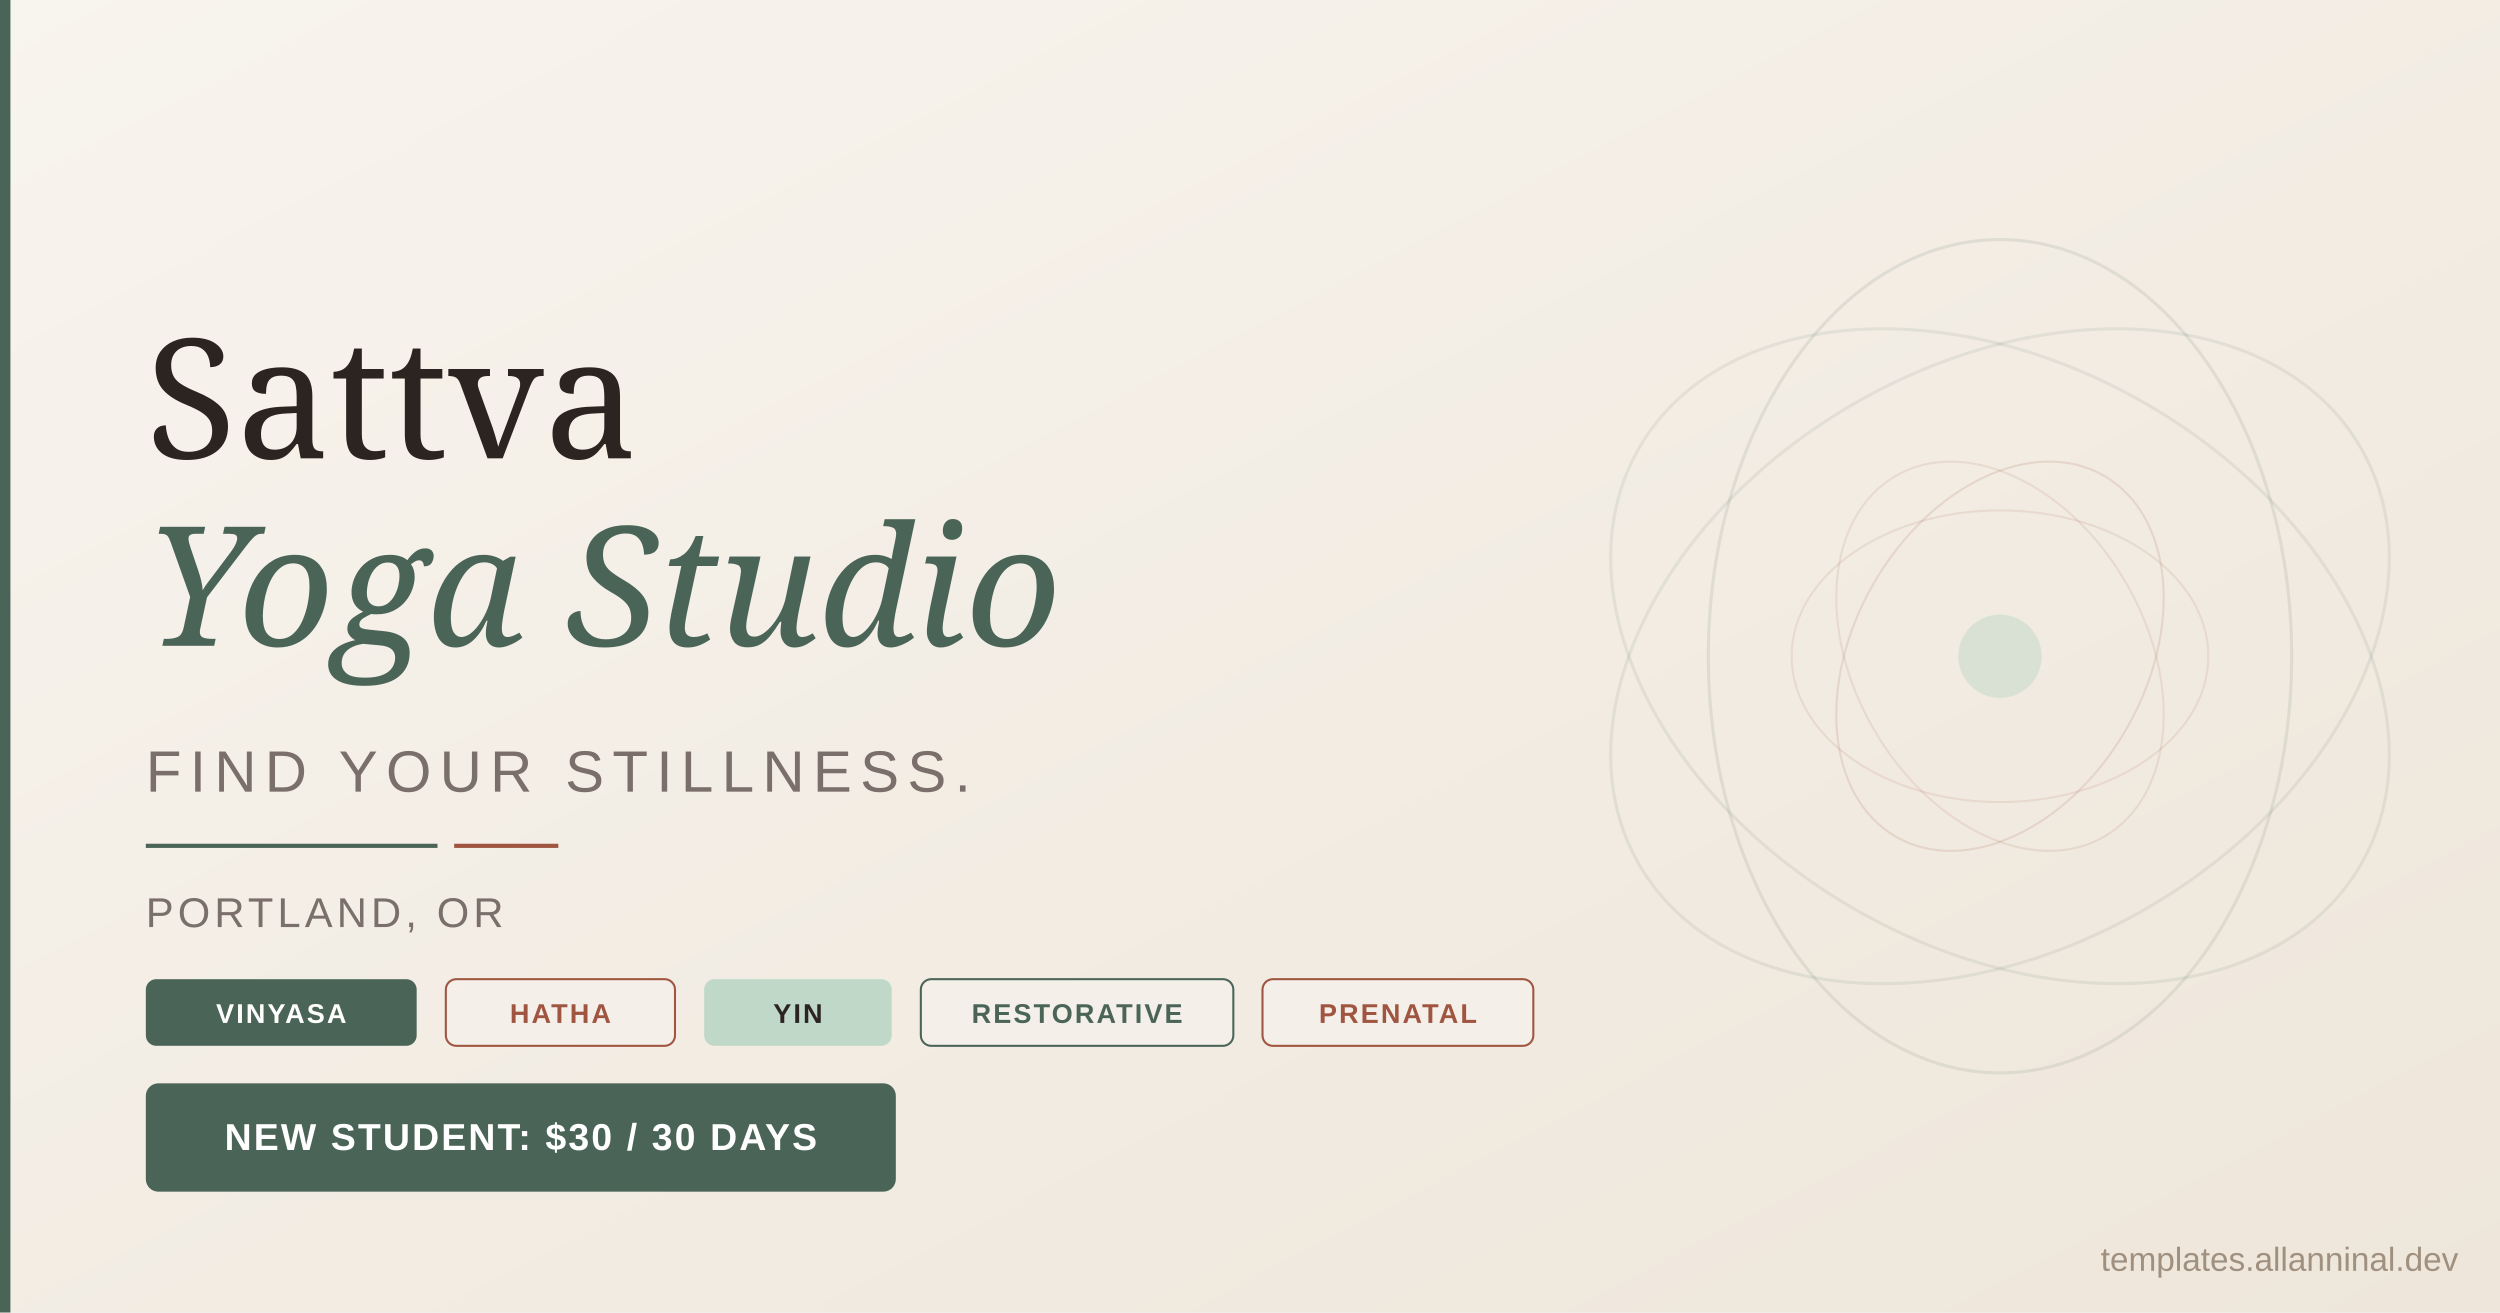
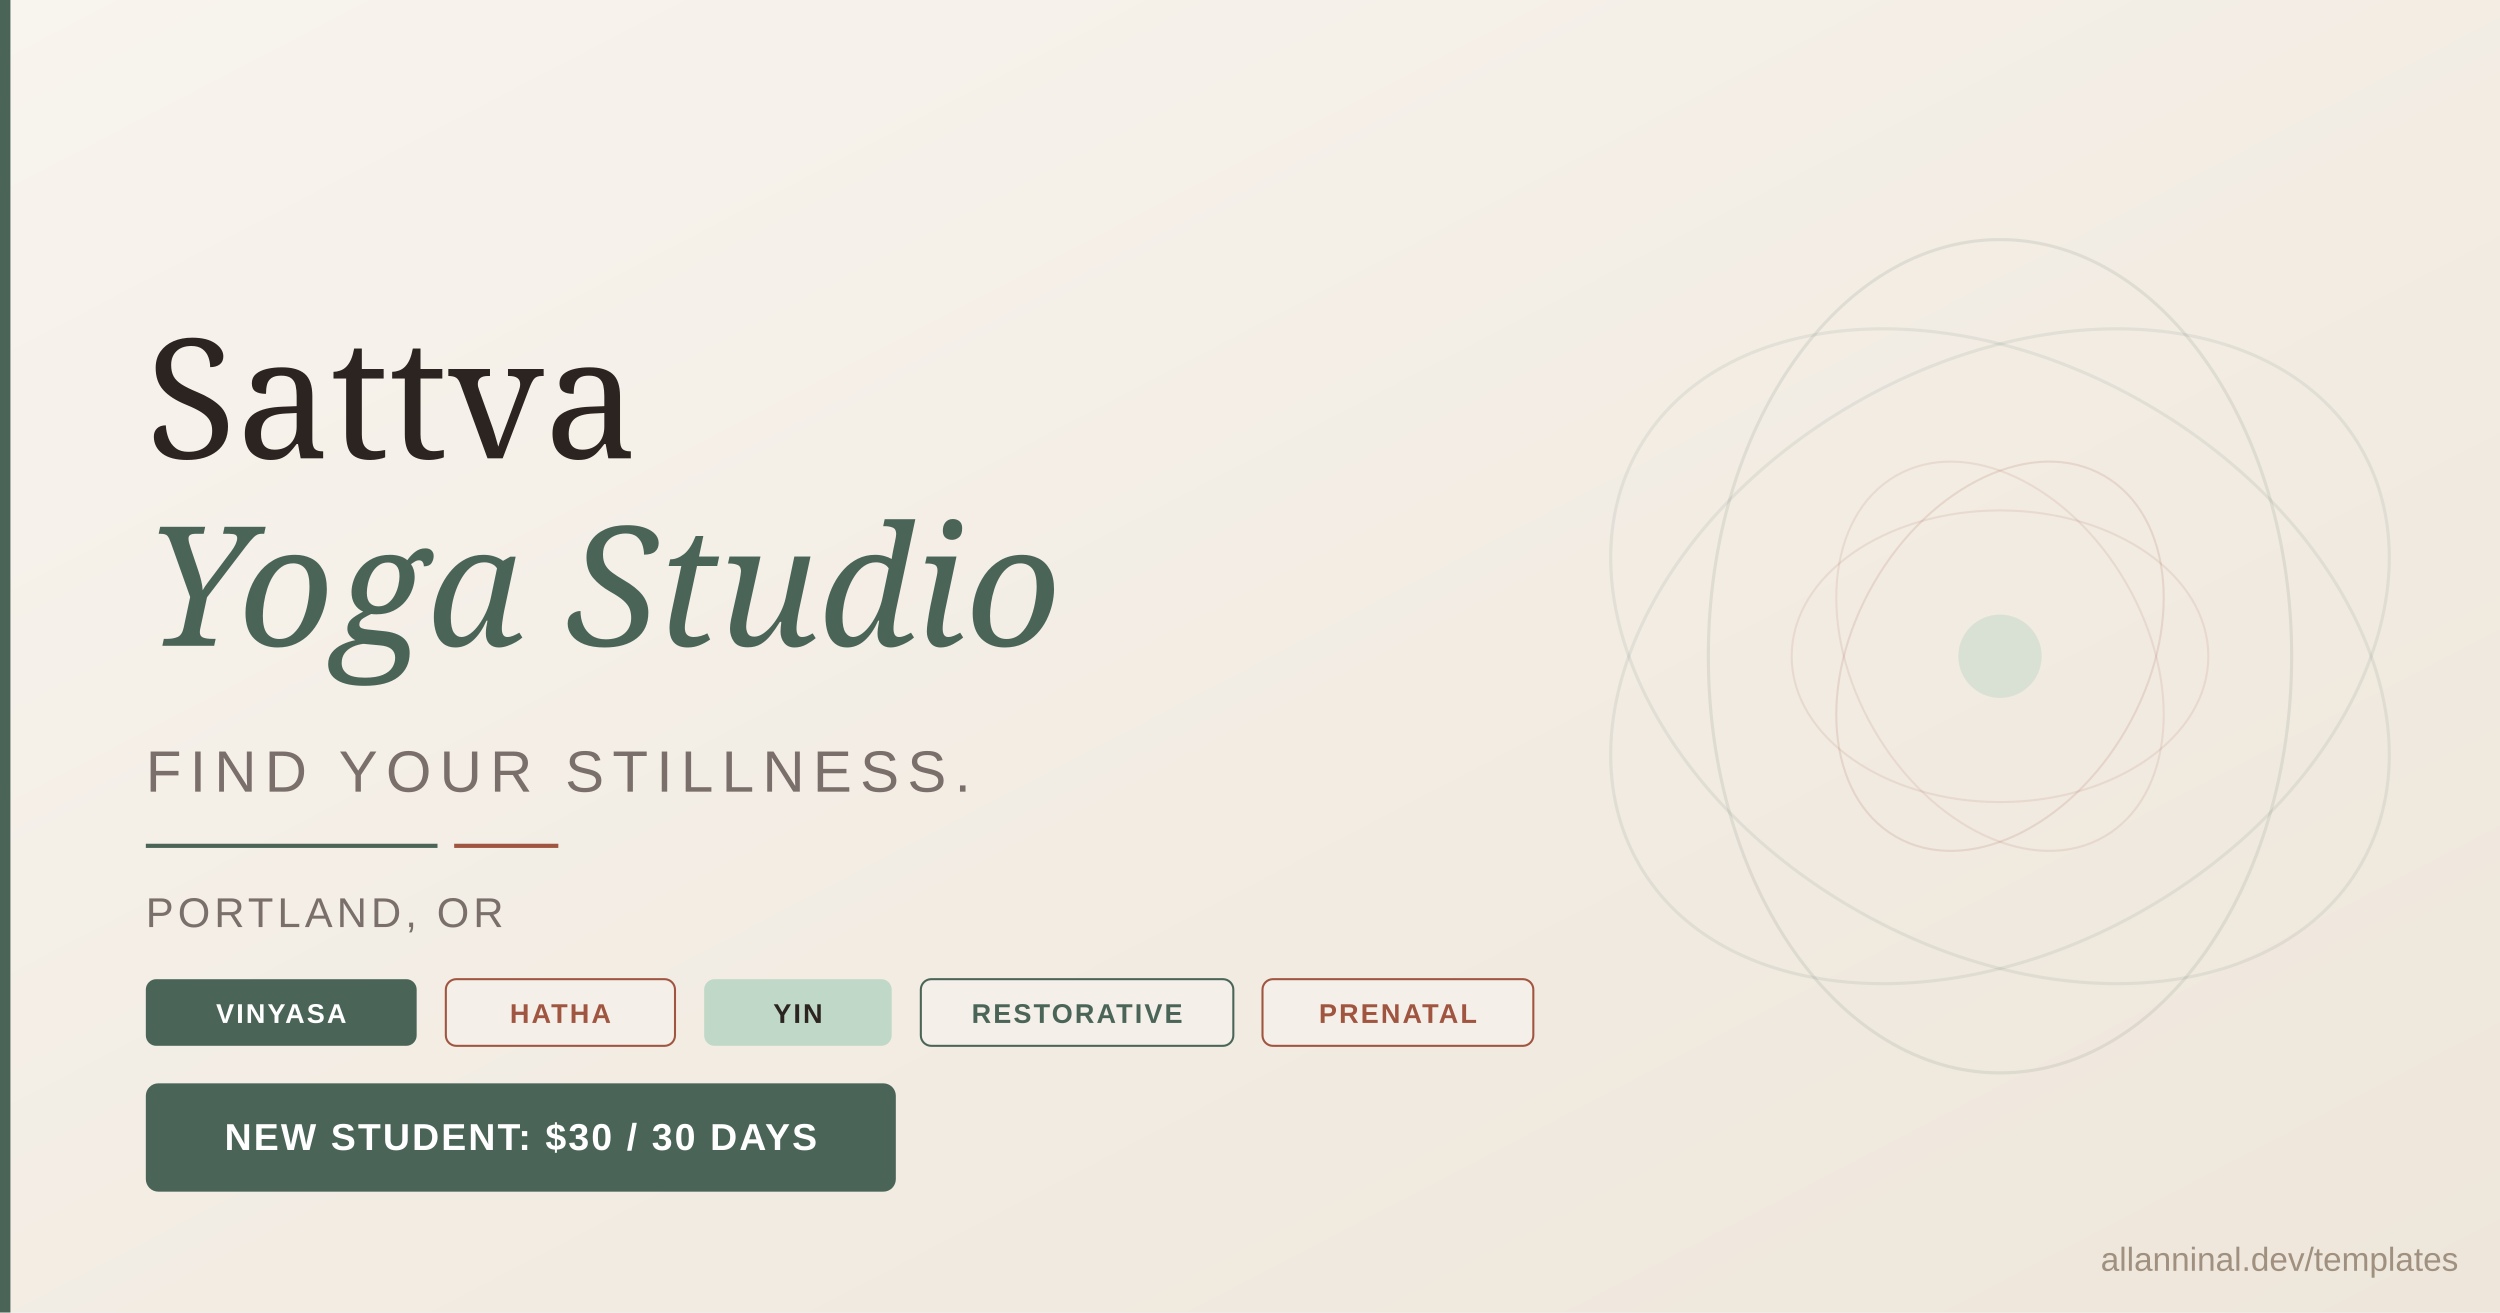
<svg xmlns="http://www.w3.org/2000/svg" width="1200" height="630" viewBox="0 0 1200 630">
  <defs>
    <linearGradient id="bg" x1="0%" y1="0%" x2="100%" y2="100%">
      <stop offset="0%" stop-color="#F8F4EE" />
      <stop offset="55%" stop-color="#F2ECE3" />
      <stop offset="100%" stop-color="#EEE6DA" />
    </linearGradient>
  </defs>
  <rect width="1200" height="630" fill="url(#bg)" />
  <rect x="0" y="0" width="5" height="630" fill="#4A6557" />
  <ellipse cx="960" cy="315" rx="140" ry="200" fill="none" stroke="#4A6557" stroke-width="1.5" opacity="0.12" transform="rotate(0 960 315)" />
  <ellipse cx="960" cy="315" rx="140" ry="200" fill="none" stroke="#4A6557" stroke-width="1.5" opacity="0.10" transform="rotate(60 960 315)" />
  <ellipse cx="960" cy="315" rx="140" ry="200" fill="none" stroke="#4A6557" stroke-width="1.5" opacity="0.10" transform="rotate(120 960 315)" />
  <ellipse cx="960" cy="315" rx="70" ry="100" fill="none" stroke="#A05540" stroke-width="1" opacity="0.15" transform="rotate(30 960 315)" />
  <ellipse cx="960" cy="315" rx="70" ry="100" fill="none" stroke="#A05540" stroke-width="1" opacity="0.12" transform="rotate(90 960 315)" />
  <ellipse cx="960" cy="315" rx="70" ry="100" fill="none" stroke="#A05540" stroke-width="1" opacity="0.12" transform="rotate(150 960 315)" />
  <circle cx="960" cy="315" r="20" fill="#C0D8C8" opacity="0.5" />
  <text x="70" y="220" font-family="Georgia, serif" font-size="80" font-weight="400" fill="#2C2420" letter-spacing="0">Sattva</text>
  <text x="70" y="310" font-family="Georgia, serif" font-size="80" font-weight="400" fill="#4A6557" letter-spacing="0" font-style="italic">Yoga Studio</text>
  <text x="70" y="380" font-family="Arial, sans-serif" font-size="28" fill="#7A6F6A" letter-spacing="4">FIND YOUR STILLNESS.</text>
  <rect x="70" y="405" width="140" height="2" fill="#4A6557" />
  <rect x="218" y="405" width="50" height="2" fill="#A05540" />
  <text x="70" y="445" font-family="Arial, sans-serif" font-size="20" fill="#7A6F6A" letter-spacing="2">PORTLAND, OR</text>
  <rect x="70" y="470" width="130" height="32" rx="5" fill="#4A6557" />
  <text x="135" y="491" font-family="Arial, sans-serif" font-size="13" font-weight="700" fill="#FFFFFF" text-anchor="middle" letter-spacing="1">VINYASA</text>
  <rect x="214" y="470" width="110" height="32" rx="5" fill="#F4EFE8" stroke="#A05540" stroke-width="1" />
  <text x="269" y="491" font-family="Arial, sans-serif" font-size="13" font-weight="700" fill="#A05540" text-anchor="middle" letter-spacing="1">HATHA</text>
  <rect x="338" y="470" width="90" height="32" rx="5" fill="#C0D8C8" />
  <text x="383" y="491" font-family="Arial, sans-serif" font-size="13" font-weight="700" fill="#2C2420" text-anchor="middle" letter-spacing="1">YIN</text>
  <rect x="442" y="470" width="150" height="32" rx="5" fill="#F4EFE8" stroke="#4A6557" stroke-width="1" />
  <text x="517" y="491" font-family="Arial, sans-serif" font-size="13" font-weight="700" fill="#4A6557" text-anchor="middle" letter-spacing="1">RESTORATIVE</text>
  <rect x="606" y="470" width="130" height="32" rx="5" fill="#F4EFE8" stroke="#A05540" stroke-width="1" />
  <text x="671" y="491" font-family="Arial, sans-serif" font-size="13" font-weight="700" fill="#A05540" text-anchor="middle" letter-spacing="1">PRENATAL</text>
  <rect x="70" y="520" width="360" height="52" rx="6" fill="#4A6557" />
  <text x="250" y="552" font-family="Arial, sans-serif" font-size="18" font-weight="700" fill="#FFFFFF" text-anchor="middle" letter-spacing="1">NEW STUDENT: $30 / 30 DAYS</text>
-   <text x="1180" y="610" font-family="Arial, sans-serif" font-size="16" fill="#A09080" text-anchor="end">templates.allanninal.dev</text>
+   <text x="1180" y="610" font-family="Arial, sans-serif" font-size="16" fill="#A09080" text-anchor="end">allanninal.dev/templates</text>
</svg>
